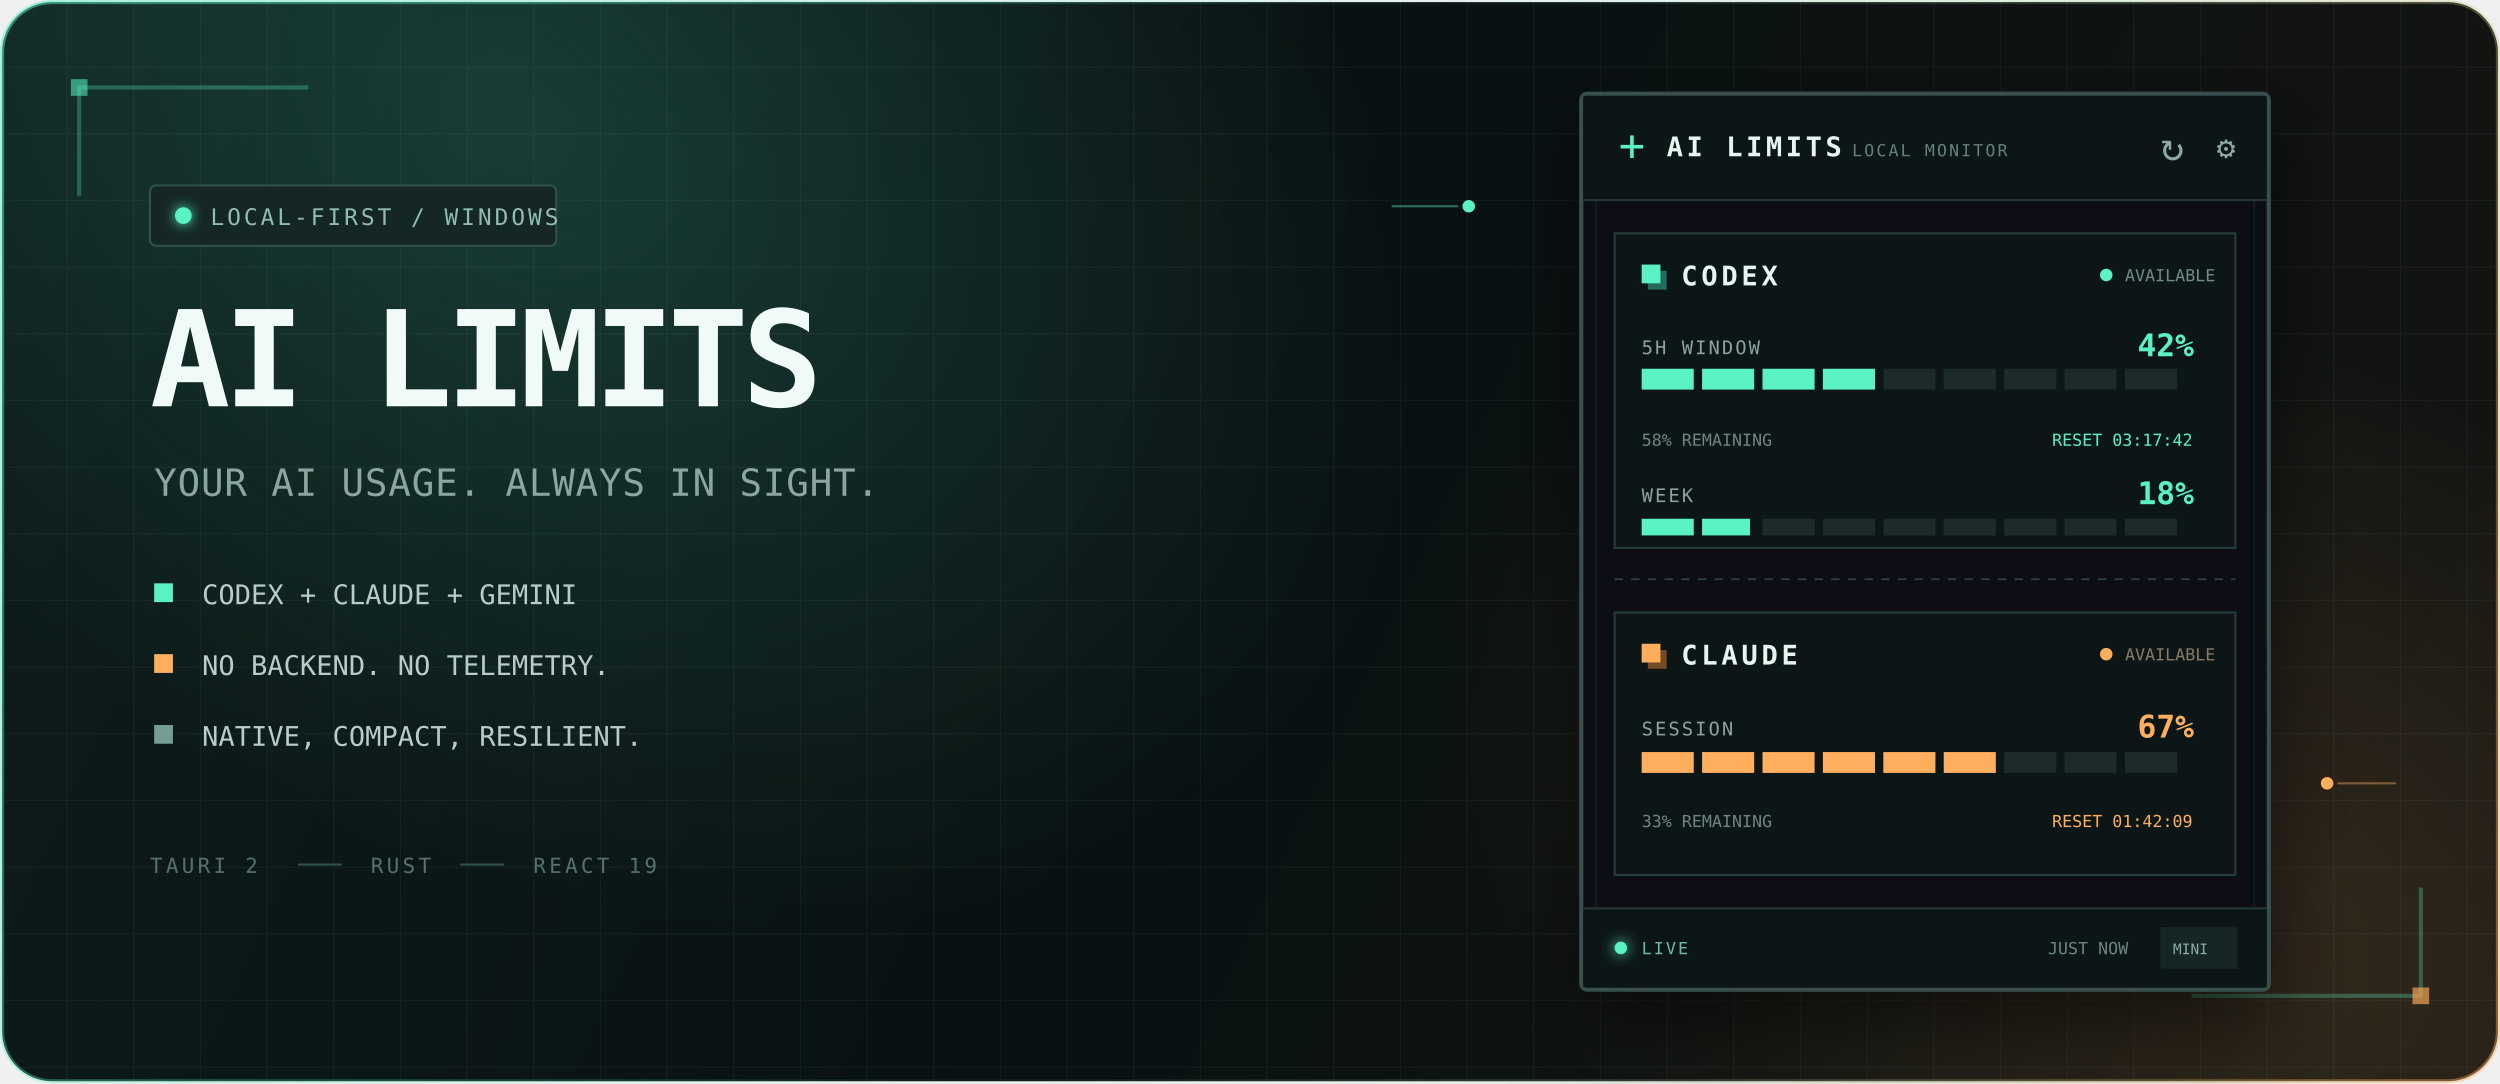
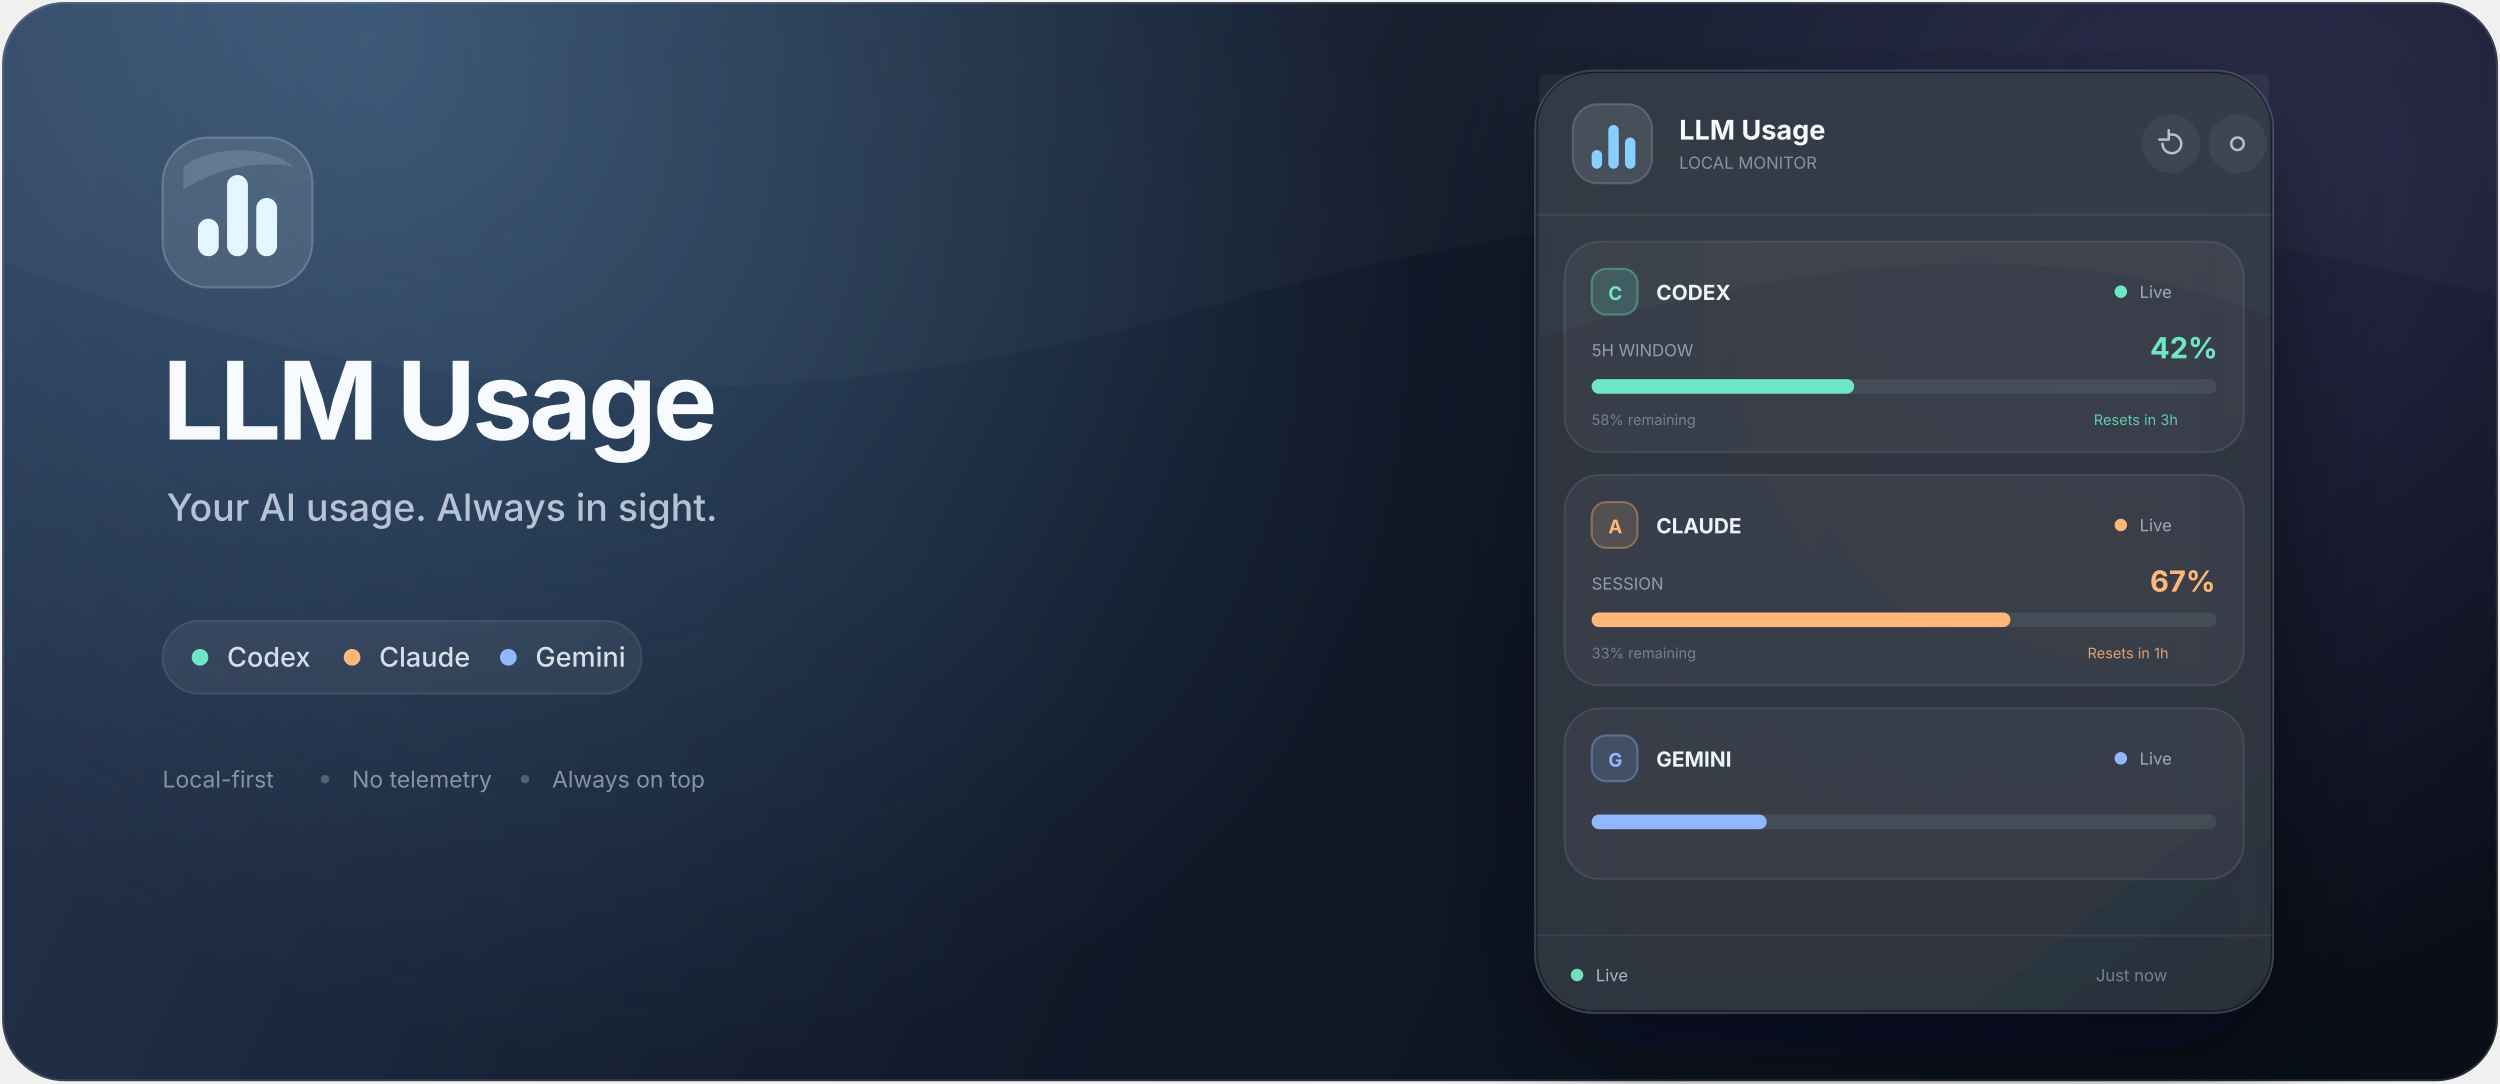
<svg xmlns="http://www.w3.org/2000/svg" width="1200" height="520" viewBox="0 0 1200 520" fill="none" role="img" aria-labelledby="title desc">
  <defs>
-     <linearGradient id="bg" x1="50" y1="15" x2="1150" y2="520" gradientUnits="userSpaceOnUse">
-       <stop stop-color="#0D1C1B" />
-       <stop offset=".5" stop-color="#091112" />
-       <stop offset="1" stop-color="#151512" />
+     <linearGradient id="background" x1="70" y1="20" x2="1134" y2="512" gradientUnits="userSpaceOnUse">
+       <stop stop-color="#26344D" />
+       <stop offset=".48" stop-color="#111A2A" />
+       <stop offset="1" stop-color="#090E18" />
    </linearGradient>
-     <radialGradient id="mint" cx="0" cy="0" r="1" gradientTransform="translate(250 60) rotate(35) scale(470 340)" gradientUnits="userSpaceOnUse">
-       <stop stop-color="#5AF2C5" stop-opacity=".17" />
-       <stop offset="1" stop-color="#5AF2C5" stop-opacity="0" />
+     <radialGradient id="blueAura" cx="0" cy="0" r="1" gradientTransform="translate(180 20) rotate(43) scale(560 420)" gradientUnits="userSpaceOnUse">
+       <stop stop-color="#79C8FF" stop-opacity=".25" />
+       <stop offset="1" stop-color="#79C8FF" stop-opacity="0" />
    </radialGradient>
-     <radialGradient id="orange" cx="0" cy="0" r="1" gradientTransform="translate(1060 440) rotate(-150) scale(400 270)" gradientUnits="userSpaceOnUse">
-       <stop stop-color="#FFAE5D" stop-opacity=".14" />
-       <stop offset="1" stop-color="#FFAE5D" stop-opacity="0" />
+     <radialGradient id="violetAura" cx="0" cy="0" r="1" gradientTransform="translate(1080 90) rotate(130) scale(430 360)" gradientUnits="userSpaceOnUse">
+       <stop stop-color="#A487FF" stop-opacity=".18" />
+       <stop offset="1" stop-color="#A487FF" stop-opacity="0" />
    </radialGradient>
-     <pattern id="grid" width="32" height="32" patternUnits="userSpaceOnUse">
-       <path d="M32 0H0V32" stroke="#A9D9CC" stroke-opacity=".055" />
-     </pattern>
-     <linearGradient id="edge" x1="0" y1="0" x2="1200" y2="520" gradientUnits="userSpaceOnUse">
-       <stop stop-color="#5AF2C5" stop-opacity=".5" />
-       <stop offset=".48" stop-color="#5AF2C5" stop-opacity=".05" />
-       <stop offset="1" stop-color="#FFAE5D" stop-opacity=".42" />
+     <linearGradient id="glass" x1="710" y1="50" x2="1050" y2="478" gradientUnits="userSpaceOnUse">
+       <stop stop-color="white" stop-opacity=".12" />
+       <stop offset="1" stop-color="white" stop-opacity=".035" />
    </linearGradient>
-     <filter id="shadow" x="-30%" y="-30%" width="160%" height="170%">
-       <feDropShadow dy="18" stdDeviation="20" flood-opacity=".55" />
+     <linearGradient id="mark" x1="91" y1="68" x2="141" y2="129" gradientUnits="userSpaceOnUse">
+       <stop stop-color="#E4F6FF" />
+       <stop offset="1" stop-color="#62B2FF" />
+     </linearGradient>
+     <filter id="shadow" x="-20%" y="-20%" width="140%" height="150%">
+       <feDropShadow dy="24" stdDeviation="28" flood-color="#02050B" flood-opacity=".52" />
    </filter>
-     <filter id="glow" x="-300%" y="-300%" width="700%" height="700%">
-       <feGaussianBlur stdDeviation="3" result="b" />
-       <feMerge>
-         <feMergeNode in="b" />
-         <feMergeNode in="SourceGraphic" />
-       </feMerge>
+     <filter id="blur">
+       <feGaussianBlur stdDeviation="22" />
    </filter>
  </defs>
-   <rect x="1" y="1" width="1198" height="518" rx="24" fill="url(#bg)" stroke="url(#edge)" stroke-width="2" />
-   <rect x="1" y="1" width="1198" height="518" rx="24" fill="url(#mint)" />
-   <rect x="1" y="1" width="1198" height="518" rx="24" fill="url(#orange)" />
-   <rect x="1" y="1" width="1198" height="518" rx="24" fill="url(#grid)" />
-   <path d="M38 94V42H148M1052 478H1162V426" stroke="#5AF2C5" stroke-opacity=".28" stroke-width="2" />
-   <rect x="34" y="38" width="8" height="8" fill="#5AF2C5" fill-opacity=".55" />
-   <rect x="1158" y="474" width="8" height="8" fill="#FFAE5D" fill-opacity=".65" />
-   <g transform="translate(72 89)" font-family="Consolas, monospace">
-     <rect width="195" height="29" rx="3" fill="#142625" stroke="#315049" />
-     <circle cx="16" cy="14.5" r="4" fill="#5AF2C5" filter="url(#glow)" />
-     <text x="29" y="19" fill="#91BDB1" font-size="11" letter-spacing="1.4">LOCAL-FIRST / WINDOWS</text>
-     <text x="0" y="106" fill="#F0FBF7" font-size="64" font-weight="700" letter-spacing="-3">AI LIMITS</text>
-     <text x="2" y="149" fill="#8CA59F" font-size="18" letter-spacing=".4">YOUR AI USAGE. ALWAYS IN SIGHT.</text>
-     <g transform="translate(2 191)" font-size="13">
-       <rect width="9" height="9" fill="#5AF2C5" />
-       <text x="23" y="10" fill="#B9CDC8">CODEX + CLAUDE + GEMINI</text>
-       <rect y="34" width="9" height="9" fill="#FFAE5D" />
-       <text x="23" y="44" fill="#B9CDC8">NO BACKEND. NO TELEMETRY.</text>
-       <rect y="68" width="9" height="9" fill="#769D93" />
-       <text x="23" y="78" fill="#B9CDC8">NATIVE, COMPACT, RESILIENT.</text>
+   <rect x="1" y="1" width="1198" height="518" rx="30" fill="url(#background)" stroke="white" stroke-opacity=".12" stroke-width="2" />
+   <rect x="1" y="1" width="1198" height="518" rx="30" fill="url(#blueAura)" />
+   <rect x="1" y="1" width="1198" height="518" rx="30" fill="url(#violetAura)" />
+   <path d="M2 2H1198V142C970 83 776 90 584 146C382 205 194 199 2 126V2Z" fill="white" fill-opacity=".025" />
+   <g transform="translate(78 66)" font-family="Inter, Segoe UI, Arial, sans-serif">
+     <g>
+       <rect width="72" height="72" rx="22" fill="white" fill-opacity=".105" stroke="white" stroke-opacity=".2" />
+       <path d="M10 14C22 4 50 3 63 14C47 11 27 14 10 25V14Z" fill="white" fill-opacity=".13" />
+       <rect x="17" y="39" width="10" height="18" rx="5" fill="url(#mark)" />
+       <rect x="31" y="18" width="10" height="39" rx="5" fill="url(#mark)" />
+       <rect x="45" y="29" width="10" height="28" rx="5" fill="url(#mark)" />
    </g>
-     <g transform="translate(0 318)" fill="#56726B" font-size="10" letter-spacing="1.6">
-       <text y="12">TAURI 2</text>
-       <path d="M71 8H92" stroke="#315049" />
-       <text x="106" y="12">RUST</text>
-       <path d="M149 8H170" stroke="#315049" />
-       <text x="184" y="12">REACT 19</text>
+     <text x="0" y="145" fill="#F7FAFF" font-size="52" font-weight="650" letter-spacing="-1.8">LLM Usage</text>
+     <text x="2" y="184" fill="#B7C3D4" font-size="18" font-weight="450">Your AI usage. Always in sight.</text>
+     <g transform="translate(0 232)" font-size="13" font-weight="500">
+       <rect width="230" height="35" rx="17.5" fill="white" fill-opacity=".065" stroke="white" stroke-opacity=".09" />
+       <circle cx="18" cy="17.5" r="4" fill="#6EE7C7" />
+       <text x="31" y="22" fill="#D7DEE9">Codex</text>
+       <circle cx="91" cy="17.5" r="4" fill="#FFB778" />
+       <text x="104" y="22" fill="#D7DEE9">Claude</text>
+       <circle cx="166" cy="17.5" r="4" fill="#90B8FF" />
+       <text x="179" y="22" fill="#D7DEE9">Gemini</text>
+     </g>
+     <g transform="translate(0 299)" fill="#8693A7" font-size="11">
+       <text y="13">Local-first</text>
+       <circle cx="78" cy="9" r="2" fill="#536176" />
+       <text x="91" y="13">No telemetry</text>
+       <circle cx="174" cy="9" r="2" fill="#536176" />
+       <text x="187" y="13">Always on top</text>
    </g>
  </g>
-   <g transform="translate(759 45)" filter="url(#shadow)" font-family="Consolas, monospace">
-     <rect width="330" height="430" rx="3" fill="#091112" stroke="#38504E" stroke-width="2" />
-     <rect x="7" y="7" width="316" height="416" fill="none" stroke="#80DDC8" stroke-opacity=".07" />
-     <rect x="1" y="1" width="328" height="50" fill="#0D1718" />
-     <path d="M1 51H329" stroke="#263637" />
-     <text x="18" y="32" fill="#5AF2C5" font-size="21">+</text>
-     <text x="41" y="30" fill="#E4F6EF" font-size="13" font-weight="700" letter-spacing="1.7">AI LIMITS</text>
-     <text x="130" y="30" fill="#63817A" font-size="8" letter-spacing="1">LOCAL MONITOR</text>
-     <text x="278" y="32" fill="#8DA9A2" font-size="19">↻</text>
-     <text x="305" y="31" fill="#8DA9A2" font-size="15">⚙</text>
-     <g transform="translate(16 67)">
-       <rect width="298" height="151" fill="#0E1819" stroke="#273B3A" />
-       <rect x="16" y="18" width="9" height="9" fill="#236C5E" />
-       <rect x="13" y="15" width="9" height="9" fill="#5AF2C5" />
-       <text x="32" y="25" fill="#E4F6EF" font-size="13" font-weight="700" letter-spacing="1.8">CODEX</text>
-       <circle cx="236" cy="20" r="3" fill="#5AF2C5" />
-       <text x="245" y="23" fill="#718A84" font-size="8">AVAILABLE</text>
-       <text x="13" y="58" fill="#8BA29D" font-size="9" letter-spacing="1">5H WINDOW</text>
-       <text x="251" y="59" fill="#5AF2C5" font-size="15" font-weight="700">42%</text>
-       <g transform="translate(13 70)">
-         <path d="M0 0H116" stroke="#5AF2C5" stroke-width="10" stroke-dasharray="25 4" />
-         <path d="M116 0H261" stroke="#1B2929" stroke-width="10" stroke-dasharray="25 4" />
+   <g transform="translate(737 34)" filter="url(#shadow)" font-family="Inter, Segoe UI, Arial, sans-serif">
+     <rect width="354" height="452" rx="28" fill="#101827" fill-opacity=".86" stroke="white" stroke-opacity=".15" />
+     <rect x="1" y="1" width="352" height="450" rx="27" fill="url(#glass)" />
+     <path d="M2 2H352V118C266 83 155 82 2 128V2Z" fill="white" fill-opacity=".025" />
+     <g transform="translate(18 16)">
+       <rect width="38" height="38" rx="12" fill="white" fill-opacity=".1" stroke="white" stroke-opacity=".16" />
+       <rect x="9" y="22" width="5" height="9" rx="2.5" fill="#86CFFF" />
+       <rect x="17" y="10" width="5" height="21" rx="2.5" fill="#86CFFF" />
+       <rect x="25" y="16" width="5" height="15" rx="2.5" fill="#86CFFF" />
+       <text x="51" y="17" fill="#F6F9FF" font-size="13" font-weight="650">LLM Usage</text>
+       <text x="51" y="31" fill="#8693A7" font-size="8">LOCAL MONITOR</text>
+       <circle cx="287" cy="19" r="14" fill="white" fill-opacity=".055" />
+       <circle cx="319" cy="19" r="14" fill="white" fill-opacity=".055" />
+       <path d="M283 19A4.5 4.5 0 1 0 286 14.8M286 12.5V17H281.5" stroke="#B6C1D1" stroke-width="1.2" stroke-linecap="round" stroke-linejoin="round" />
+       <circle cx="319" cy="19" r="3" stroke="#B6C1D1" stroke-width="1.2" />
+     </g>
+     <path d="M0 69H354" stroke="white" stroke-opacity=".065" />
+     <g transform="translate(14 82)">
+       <g>
+         <rect width="326" height="101" rx="17" fill="white" fill-opacity=".045" stroke="white" stroke-opacity=".09" />
+         <rect x="13" y="13" width="22" height="22" rx="7" fill="#6EE7C7" fill-opacity=".15" stroke="#6EE7C7" stroke-opacity=".36" />
+         <text x="21" y="28" fill="#6EE7C7" font-size="9" font-weight="700">C</text>
+         <text x="44" y="28" fill="#EDF3FB" font-size="10" font-weight="650">CODEX</text>
+         <circle cx="267" cy="24" r="3" fill="#6EE7C7" />
+         <text x="276" y="27" fill="#9BA9BC" font-size="8">Live</text>
+         <text x="13" y="55" fill="#909DB0" font-size="8">5H WINDOW</text>
+         <text x="281" y="56" fill="#6EE7C7" font-size="14" font-weight="650">42%</text>
+         <rect x="13" y="66" width="300" height="7" rx="3.5" fill="white" fill-opacity=".075" />
+         <rect x="13" y="66" width="126" height="7" rx="3.5" fill="#6EE7C7" />
+         <text x="13" y="88" fill="#738197" font-size="7">58% remaining</text>
+         <text x="254" y="88" fill="#6EE7C7" fill-opacity=".82" font-size="7">Resets in 3h</text>
      </g>
-       <text x="13" y="102" fill="#6E8580" font-size="8">58% REMAINING</text>
-       <text x="210" y="102" fill="#5AF2C5" font-size="8">RESET 03:17:42</text>
-       <text x="13" y="129" fill="#8BA29D" font-size="9" letter-spacing="1">WEEK</text>
-       <text x="251" y="130" fill="#5AF2C5" font-size="15" font-weight="700">18%</text>
-       <path d="M13 141H65" stroke="#5AF2C5" stroke-width="8" stroke-dasharray="25 4" />
-       <path d="M71 141H274" stroke="#1B2929" stroke-width="8" stroke-dasharray="25 4" />
+       <g transform="translate(0 112)">
+         <rect width="326" height="101" rx="17" fill="white" fill-opacity=".045" stroke="white" stroke-opacity=".09" />
+         <rect x="13" y="13" width="22" height="22" rx="7" fill="#FFB778" fill-opacity=".15" stroke="#FFB778" stroke-opacity=".36" />
+         <text x="21" y="28" fill="#FFB778" font-size="9" font-weight="700">A</text>
+         <text x="44" y="28" fill="#EDF3FB" font-size="10" font-weight="650">CLAUDE</text>
+         <circle cx="267" cy="24" r="3" fill="#FFB778" />
+         <text x="276" y="27" fill="#9BA9BC" font-size="8">Live</text>
+         <text x="13" y="55" fill="#909DB0" font-size="8">SESSION</text>
+         <text x="281" y="56" fill="#FFB778" font-size="14" font-weight="650">67%</text>
+         <rect x="13" y="66" width="300" height="7" rx="3.5" fill="white" fill-opacity=".075" />
+         <rect x="13" y="66" width="201" height="7" rx="3.5" fill="#FFB778" />
+         <text x="13" y="88" fill="#738197" font-size="7">33% remaining</text>
+         <text x="251" y="88" fill="#FFB778" fill-opacity=".82" font-size="7">Resets in 1h</text>
+       </g>
+       <g transform="translate(0 224)">
+         <rect width="326" height="82" rx="17" fill="white" fill-opacity=".045" stroke="white" stroke-opacity=".09" />
+         <rect x="13" y="13" width="22" height="22" rx="7" fill="#90B8FF" fill-opacity=".15" stroke="#90B8FF" stroke-opacity=".36" />
+         <text x="21" y="28" fill="#90B8FF" font-size="9" font-weight="700">G</text>
+         <text x="44" y="28" fill="#EDF3FB" font-size="10" font-weight="650">GEMINI</text>
+         <circle cx="267" cy="24" r="3" fill="#90B8FF" />
+         <text x="276" y="27" fill="#9BA9BC" font-size="8">Live</text>
+         <rect x="13" y="51" width="300" height="7" rx="3.5" fill="white" fill-opacity=".075" />
+         <rect x="13" y="51" width="84" height="7" rx="3.5" fill="#90B8FF" />
+       </g>
    </g>
-     <path d="M16 233H314" stroke="#293A39" stroke-dasharray="4 4" />
-     <g transform="translate(16 249)">
-       <rect width="298" height="126" fill="#0E1819" stroke="#273B3A" />
-       <rect x="16" y="18" width="9" height="9" fill="#754B28" />
-       <rect x="13" y="15" width="9" height="9" fill="#FFAE5D" />
-       <text x="32" y="25" fill="#E4F6EF" font-size="13" font-weight="700" letter-spacing="1.8">CLAUDE</text>
-       <circle cx="236" cy="20" r="3" fill="#FFAE5D" />
-       <text x="245" y="23" fill="#8B7865" font-size="8">AVAILABLE</text>
-       <text x="13" y="59" fill="#8BA29D" font-size="9" letter-spacing="1">SESSION</text>
-       <text x="251" y="60" fill="#FFAE5D" font-size="15" font-weight="700">67%</text>
-       <g transform="translate(13 72)">
-         <path d="M0 0H174" stroke="#FFAE5D" stroke-width="10" stroke-dasharray="25 4" />
-         <path d="M174 0H261" stroke="#1B2929" stroke-width="10" stroke-dasharray="25 4" />
-       </g>
-       <text x="13" y="103" fill="#6E8580" font-size="8">33% REMAINING</text>
-       <text x="210" y="103" fill="#FFAE5D" font-size="8">RESET 01:42:09</text>
-     </g>
-     <rect x="1" y="391" width="328" height="38" fill="#0D1718" />
-     <path d="M1 391H329" stroke="#263637" />
-     <circle cx="19" cy="410" r="3" fill="#5AF2C5" filter="url(#glow)" />
-     <text x="29" y="413" fill="#70B9A5" font-size="8" letter-spacing="1">LIVE</text>
-     <text x="224" y="413" fill="#6E8580" font-size="8">JUST NOW</text>
-     <rect x="278" y="400" width="37" height="20" fill="#172727" />
-     <text x="284" y="413" fill="#89ADA4" font-size="7">MINI</text>
+     <path d="M0 415H354" stroke="white" stroke-opacity=".065" />
+     <circle cx="20" cy="434" r="3" fill="#72DFBD" />
+     <text x="29" y="437" fill="#AAB6C7" font-size="8">Live</text>
+     <text x="269" y="437" fill="#738197" font-size="8">Just now</text>
  </g>
-   <circle cx="705" cy="99" r="3" fill="#5AF2C5" />
-   <path d="M668 99H700" stroke="#5AF2C5" stroke-opacity=".42" />
-   <circle cx="1117" cy="376" r="3" fill="#FFAE5D" />
-   <path d="M1122 376H1150" stroke="#FFAE5D" stroke-opacity=".42" />
</svg>
